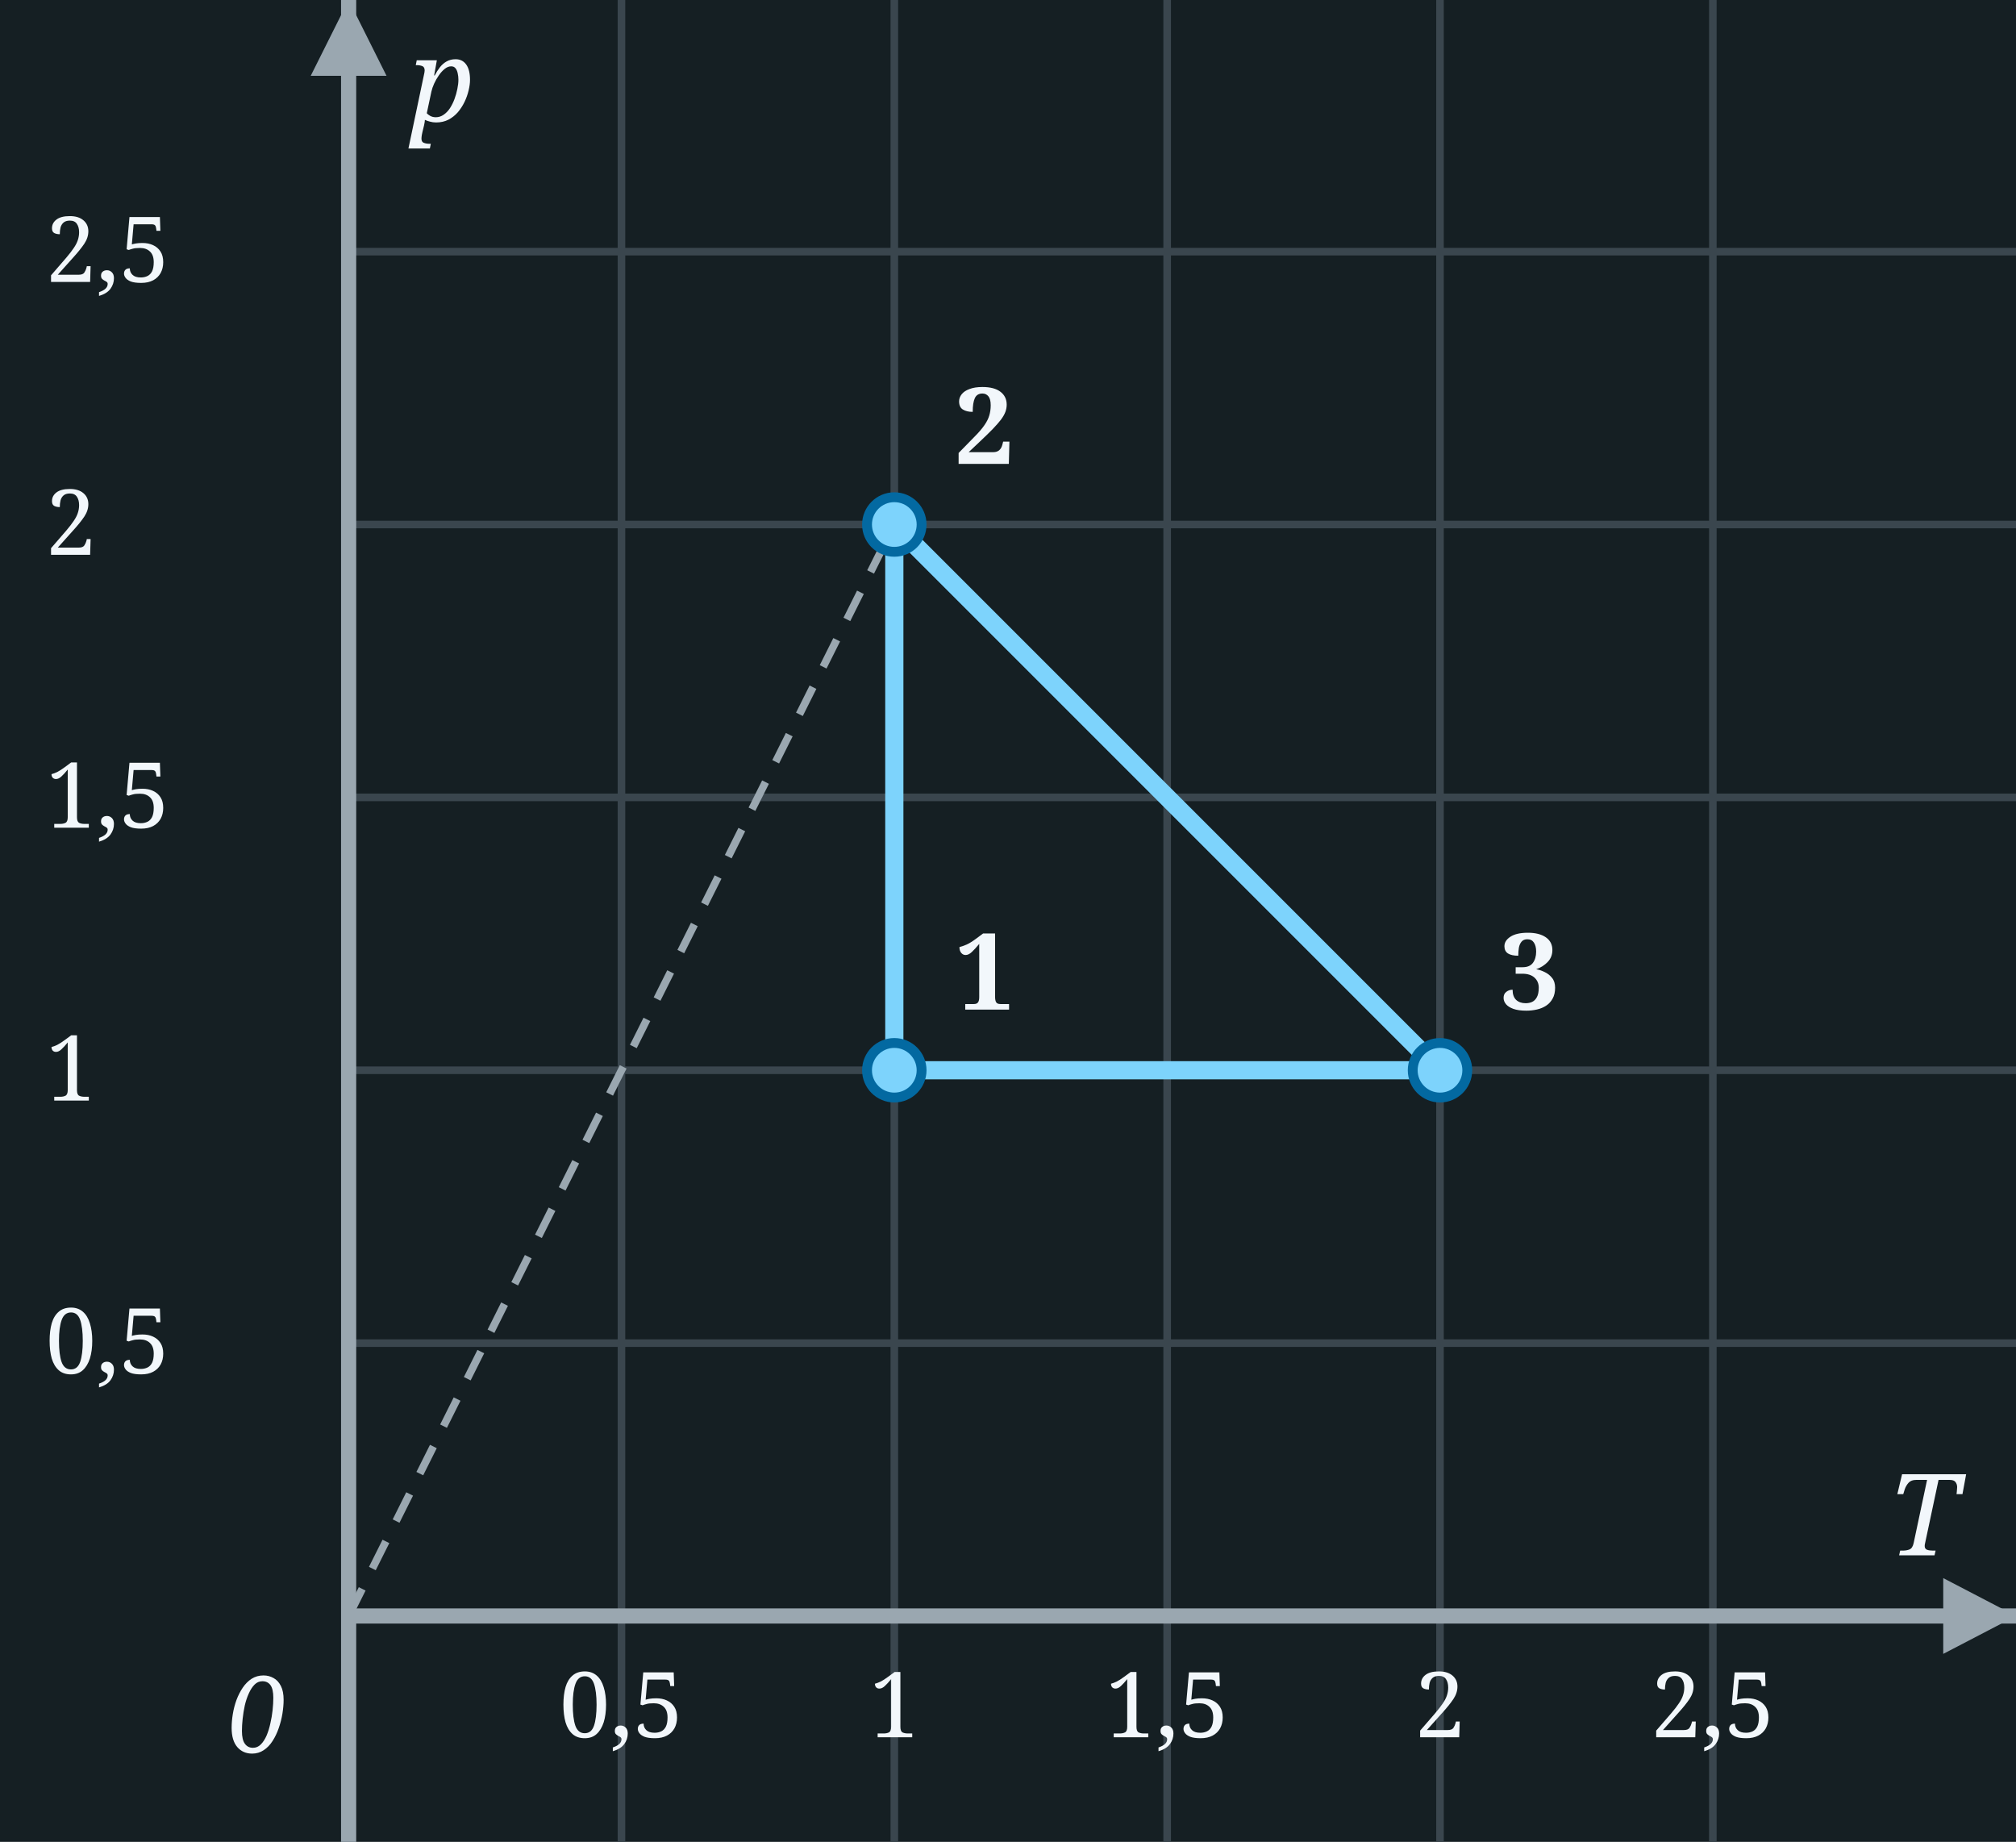
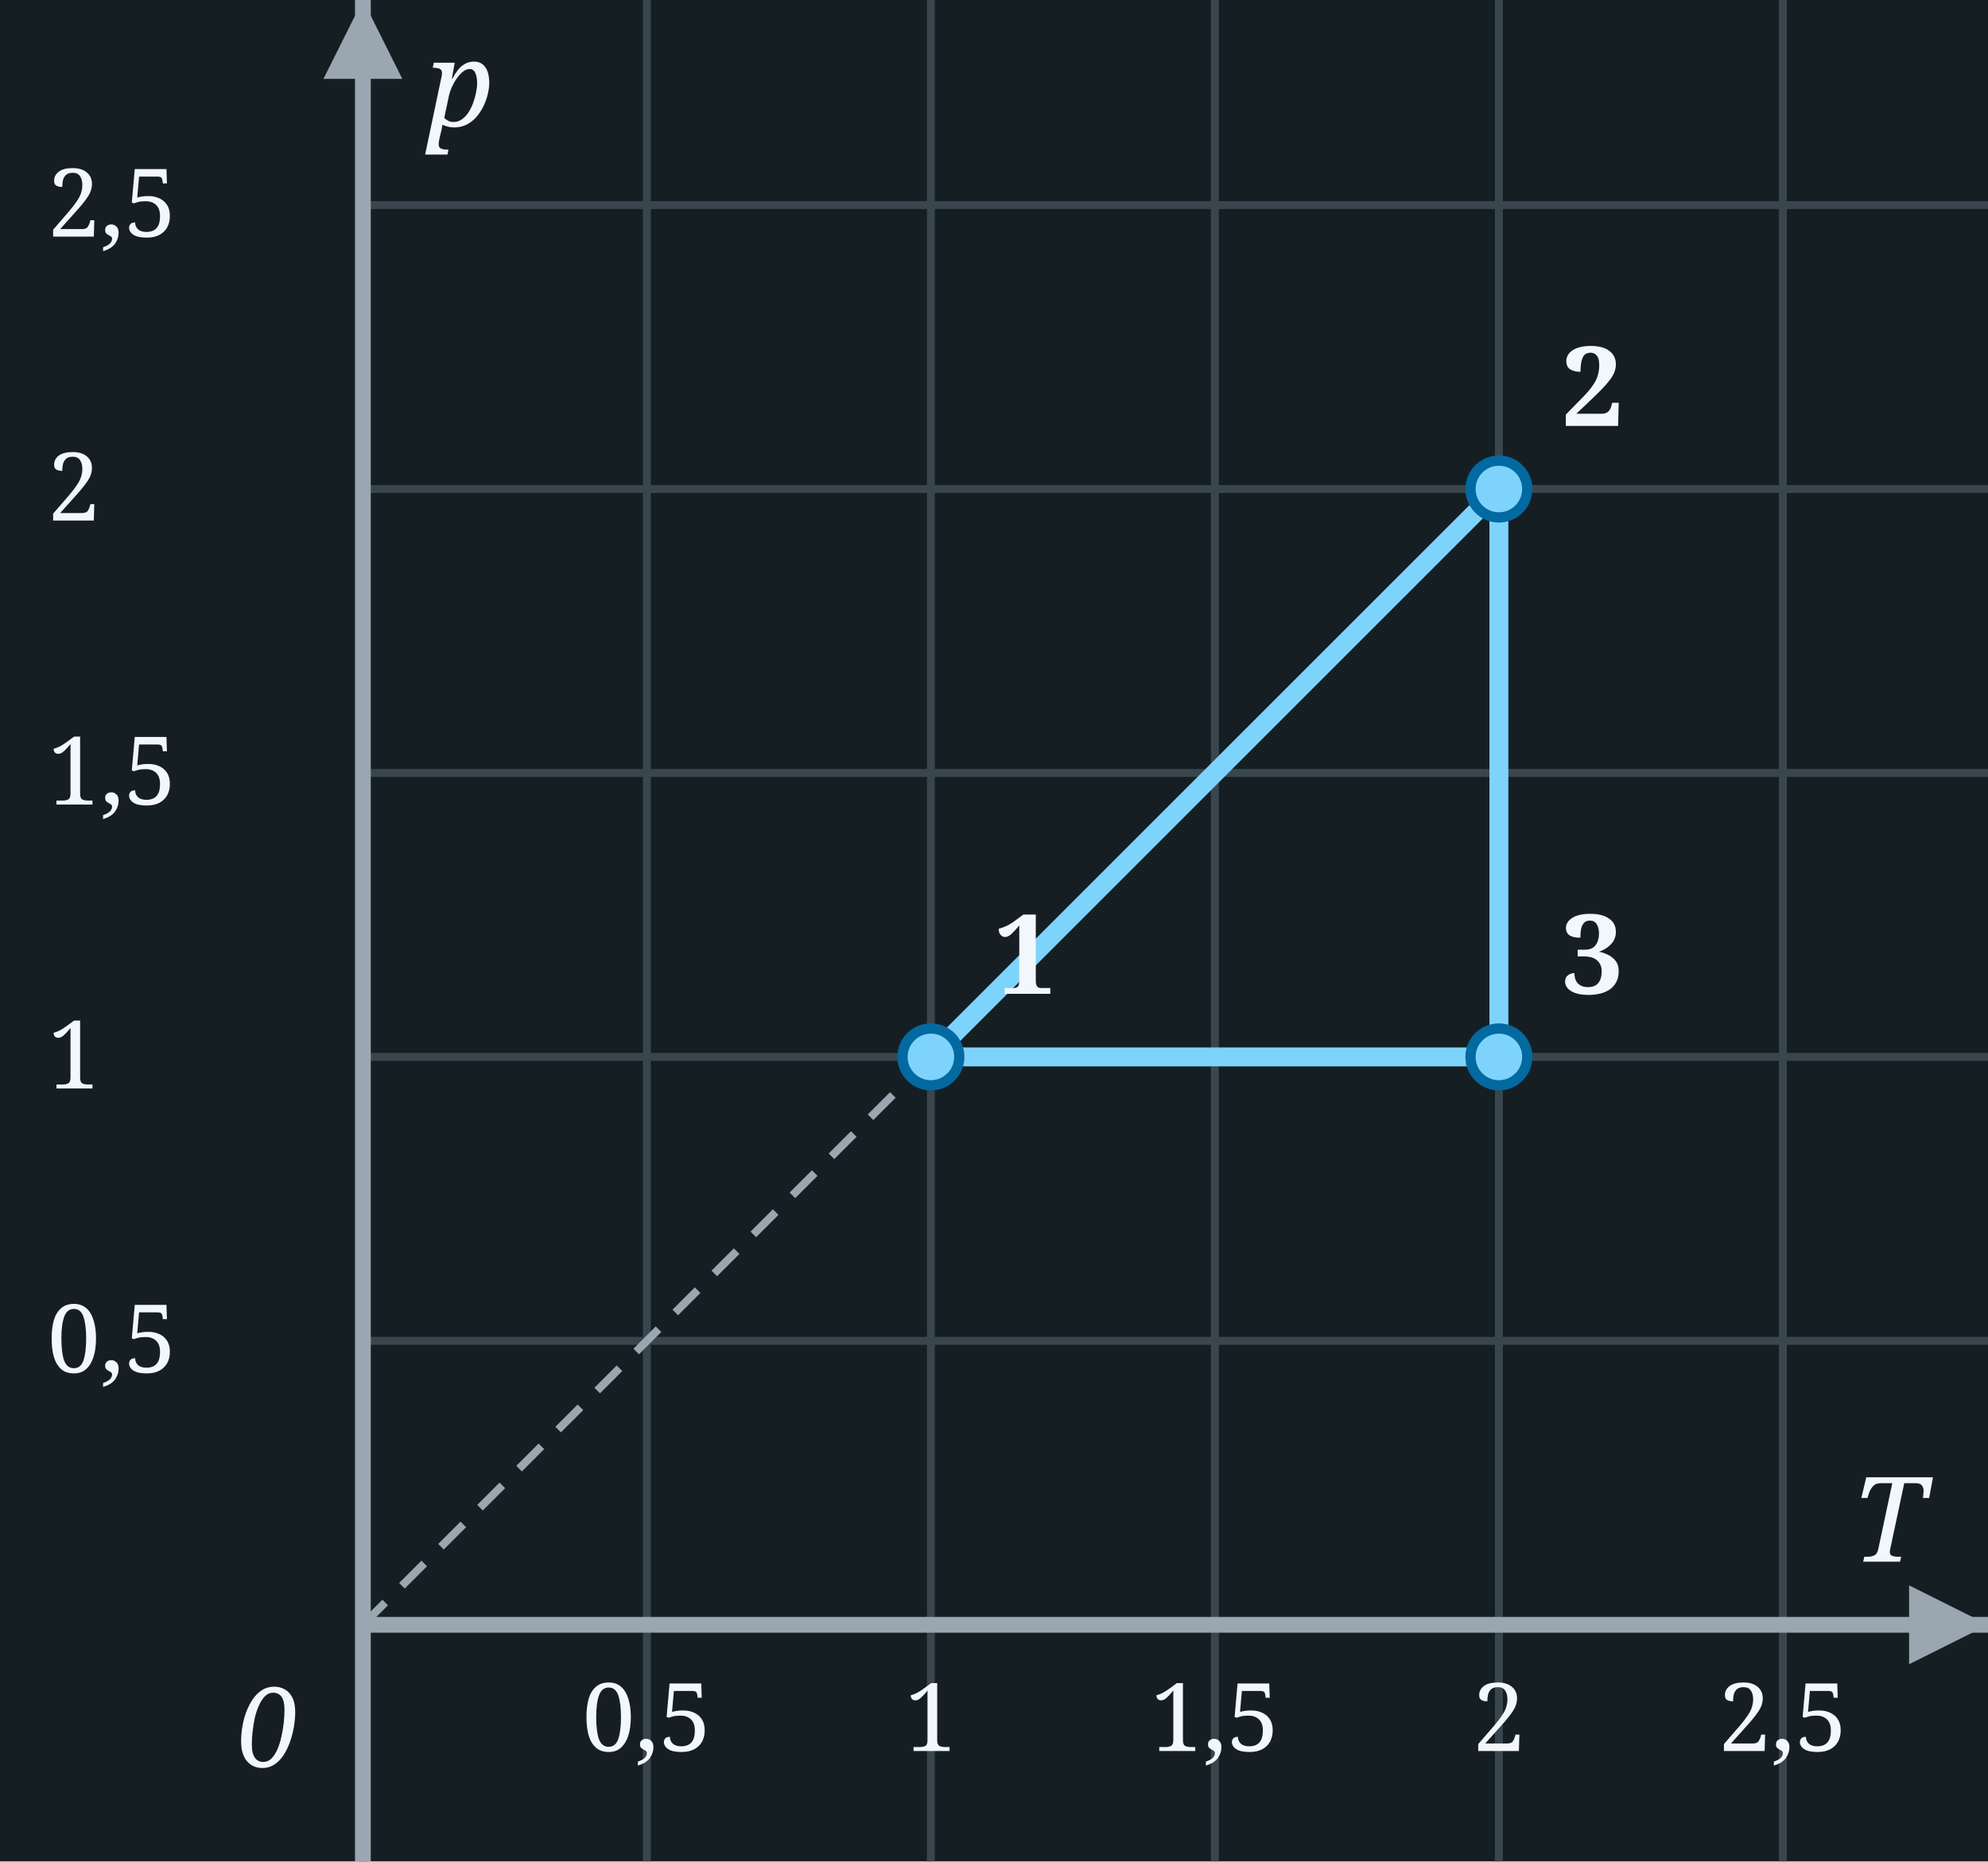
- <svg xmlns="http://www.w3.org/2000/svg" width="266" height="243" viewBox="0 0 266 243">
-   <rect x="0" y="0" width="266" height="243" fill="#151F23" />
-   <line x1="46.0" y1="0" x2="46.0" y2="243" stroke="#3A464E" stroke-width="1" />
-   <line x1="82.0" y1="0" x2="82.0" y2="243" stroke="#3A464E" stroke-width="1" />
-   <line x1="118.0" y1="0" x2="118.0" y2="243" stroke="#3A464E" stroke-width="1" />
-   <line x1="154.0" y1="0" x2="154.0" y2="243" stroke="#3A464E" stroke-width="1" />
-   <line x1="190.0" y1="0" x2="190.0" y2="243" stroke="#3A464E" stroke-width="1" />
-   <line x1="226.0" y1="0" x2="226.0" y2="243" stroke="#3A464E" stroke-width="1" />
-   <line x1="46.0" y1="213.2" x2="266" y2="213.2" stroke="#3A464E" stroke-width="1" />
-   <line x1="46.0" y1="177.2" x2="266" y2="177.2" stroke="#3A464E" stroke-width="1" />
-   <line x1="46.0" y1="141.2" x2="266" y2="141.2" stroke="#3A464E" stroke-width="1" />
-   <line x1="46.0" y1="105.2" x2="266" y2="105.2" stroke="#3A464E" stroke-width="1" />
-   <line x1="46.0" y1="69.2" x2="266" y2="69.2" stroke="#3A464E" stroke-width="1" />
-   <line x1="46.0" y1="33.2" x2="266" y2="33.2" stroke="#3A464E" stroke-width="1" />
-   <line x1="46.0" y1="243" x2="46.0" y2="0" stroke="#9AA7B0" stroke-width="2" />
+ <svg xmlns="http://www.w3.org/2000/svg" width="252" height="236" viewBox="0 0 252 236">
+   <rect x="0" y="0" width="252" height="236" fill="#151F23" />
+   <line x1="46.0" y1="0" x2="46.0" y2="236" stroke="#3A464E" stroke-width="1" />
+   <line x1="82.0" y1="0" x2="82.0" y2="236" stroke="#3A464E" stroke-width="1" />
+   <line x1="118.0" y1="0" x2="118.0" y2="236" stroke="#3A464E" stroke-width="1" />
+   <line x1="154.0" y1="0" x2="154.0" y2="236" stroke="#3A464E" stroke-width="1" />
+   <line x1="190.0" y1="0" x2="190.0" y2="236" stroke="#3A464E" stroke-width="1" />
+   <line x1="226.0" y1="0" x2="226.0" y2="236" stroke="#3A464E" stroke-width="1" />
+   <line x1="46.0" y1="206.0" x2="252" y2="206.0" stroke="#3A464E" stroke-width="1" />
+   <line x1="46.0" y1="170.0" x2="252" y2="170.0" stroke="#3A464E" stroke-width="1" />
+   <line x1="46.0" y1="134.0" x2="252" y2="134.0" stroke="#3A464E" stroke-width="1" />
+   <line x1="46.0" y1="98.0" x2="252" y2="98.0" stroke="#3A464E" stroke-width="1" />
+   <line x1="46.0" y1="62.0" x2="252" y2="62.0" stroke="#3A464E" stroke-width="1" />
+   <line x1="46.0" y1="26.0" x2="252" y2="26.0" stroke="#3A464E" stroke-width="1" />
+   <line x1="46.0" y1="236" x2="46.0" y2="0" stroke="#9AA7B0" stroke-width="2" />
  <polygon points="41.0,10 51.0,10 46.0,0" fill="#9AA7B0" />
-   <line x1="46.0" y1="213.2" x2="266" y2="213.2" stroke="#9AA7B0" stroke-width="2" />
-   <polygon points="256.4,208.2 256.4,218.2 266,213.2" fill="#9AA7B0" />
-   <text x="30.0" y="231.2" font-family="Georgia, serif" font-style="italic" font-size="14" fill="#F2F7FB">0</text>
-   <text x="258.4" y="205.2" font-family="Georgia, serif" font-style="italic" font-size="15" fill="#F2F7FB" text-anchor="end">T</text>
+   <line x1="46.0" y1="206.0" x2="252" y2="206.0" stroke="#9AA7B0" stroke-width="2" />
+   <polygon points="242.0,201.0 242.0,211.0 252,206.0" fill="#9AA7B0" />
+   <text x="30.0" y="224.0" font-family="Georgia, serif" font-style="italic" font-size="14" fill="#F2F7FB">0</text>
+   <text x="244.0" y="198.0" font-family="Georgia, serif" font-style="italic" font-size="15" fill="#F2F7FB" text-anchor="end">T</text>
  <text x="54.0" y="16" font-family="Georgia, serif" font-style="italic" font-size="15" fill="#F2F7FB">p</text>
-   <text x="82.0" y="229.2" text-anchor="middle" font-family="Georgia, serif" font-size="12" fill="#F2F7FB">0,5</text>
-   <text x="118.0" y="229.2" text-anchor="middle" font-family="Georgia, serif" font-size="12" fill="#F2F7FB">1</text>
-   <text x="154.0" y="229.2" text-anchor="middle" font-family="Georgia, serif" font-size="12" fill="#F2F7FB">1,5</text>
-   <text x="190.0" y="229.2" text-anchor="middle" font-family="Georgia, serif" font-size="12" fill="#F2F7FB">2</text>
-   <text x="226.0" y="229.2" text-anchor="middle" font-family="Georgia, serif" font-size="12" fill="#F2F7FB">2,5</text>
-   <text x="6" y="181.2" font-family="Georgia, serif" font-size="12" fill="#F2F7FB">0,5</text>
-   <text x="6" y="145.2" font-family="Georgia, serif" font-size="12" fill="#F2F7FB">1</text>
-   <text x="6" y="109.2" font-family="Georgia, serif" font-size="12" fill="#F2F7FB">1,5</text>
-   <text x="6" y="73.2" font-family="Georgia, serif" font-size="12" fill="#F2F7FB">2</text>
-   <text x="6" y="37.2" font-family="Georgia, serif" font-size="12" fill="#F2F7FB">2,5</text>
-   <line x1="46.0" y1="213.2" x2="118.0" y2="69.2" stroke="#9AA7B0" stroke-width="1" stroke-dasharray="4,3" />
-   <line x1="118.0" y1="141.2" x2="118.0" y2="69.2" stroke="#7dd3fc" stroke-width="2.4" stroke-linecap="round" />
-   <line x1="118.0" y1="69.2" x2="190.0" y2="141.2" stroke="#7dd3fc" stroke-width="2.4" stroke-linecap="round" />
-   <line x1="190.0" y1="141.2" x2="118.0" y2="141.2" stroke="#7dd3fc" stroke-width="2.4" stroke-linecap="round" />
-   <circle cx="118.0" cy="141.2" r="3.6" fill="#7dd3fc" stroke="#0369a1" stroke-width="1.3" />
-   <text x="126.0" y="133.2" font-family="Georgia, serif" font-weight="bold" font-size="14" fill="#F2F7FB">1</text>
-   <circle cx="118.0" cy="69.2" r="3.6" fill="#7dd3fc" stroke="#0369a1" stroke-width="1.3" />
-   <text x="126.0" y="61.2" font-family="Georgia, serif" font-weight="bold" font-size="14" fill="#F2F7FB">2</text>
-   <circle cx="190.0" cy="141.2" r="3.6" fill="#7dd3fc" stroke="#0369a1" stroke-width="1.3" />
-   <text x="198.0" y="133.2" font-family="Georgia, serif" font-weight="bold" font-size="14" fill="#F2F7FB">3</text>
+   <text x="82.0" y="222.0" text-anchor="middle" font-family="Georgia, serif" font-size="12" fill="#F2F7FB">0,5</text>
+   <text x="118.0" y="222.0" text-anchor="middle" font-family="Georgia, serif" font-size="12" fill="#F2F7FB">1</text>
+   <text x="154.0" y="222.0" text-anchor="middle" font-family="Georgia, serif" font-size="12" fill="#F2F7FB">1,5</text>
+   <text x="190.0" y="222.0" text-anchor="middle" font-family="Georgia, serif" font-size="12" fill="#F2F7FB">2</text>
+   <text x="226.0" y="222.0" text-anchor="middle" font-family="Georgia, serif" font-size="12" fill="#F2F7FB">2,5</text>
+   <text x="6" y="174.0" font-family="Georgia, serif" font-size="12" fill="#F2F7FB">0,5</text>
+   <text x="6" y="138.0" font-family="Georgia, serif" font-size="12" fill="#F2F7FB">1</text>
+   <text x="6" y="102.0" font-family="Georgia, serif" font-size="12" fill="#F2F7FB">1,5</text>
+   <text x="6" y="66.0" font-family="Georgia, serif" font-size="12" fill="#F2F7FB">2</text>
+   <text x="6" y="30.0" font-family="Georgia, serif" font-size="12" fill="#F2F7FB">2,5</text>
+   <line x1="46.0" y1="206.0" x2="190.0" y2="62.0" stroke="#9AA7B0" stroke-width="1" stroke-dasharray="4,3" />
+   <line x1="118.0" y1="134.0" x2="190.0" y2="62.0" stroke="#7dd3fc" stroke-width="2.4" stroke-linecap="round" />
+   <line x1="190.0" y1="62.0" x2="190.0" y2="134.0" stroke="#7dd3fc" stroke-width="2.4" stroke-linecap="round" />
+   <line x1="190.0" y1="134.0" x2="118.0" y2="134.0" stroke="#7dd3fc" stroke-width="2.4" stroke-linecap="round" />
+   <circle cx="118.0" cy="134.0" r="3.6" fill="#7dd3fc" stroke="#0369a1" stroke-width="1.3" />
+   <text x="126.0" y="126.0" font-family="Georgia, serif" font-weight="bold" font-size="14" fill="#F2F7FB">1</text>
+   <circle cx="190.0" cy="62.0" r="3.6" fill="#7dd3fc" stroke="#0369a1" stroke-width="1.3" />
+   <text x="198.0" y="54.0" font-family="Georgia, serif" font-weight="bold" font-size="14" fill="#F2F7FB">2</text>
+   <circle cx="190.0" cy="134.0" r="3.6" fill="#7dd3fc" stroke="#0369a1" stroke-width="1.3" />
+   <text x="198.0" y="126.0" font-family="Georgia, serif" font-weight="bold" font-size="14" fill="#F2F7FB">3</text>
</svg>
